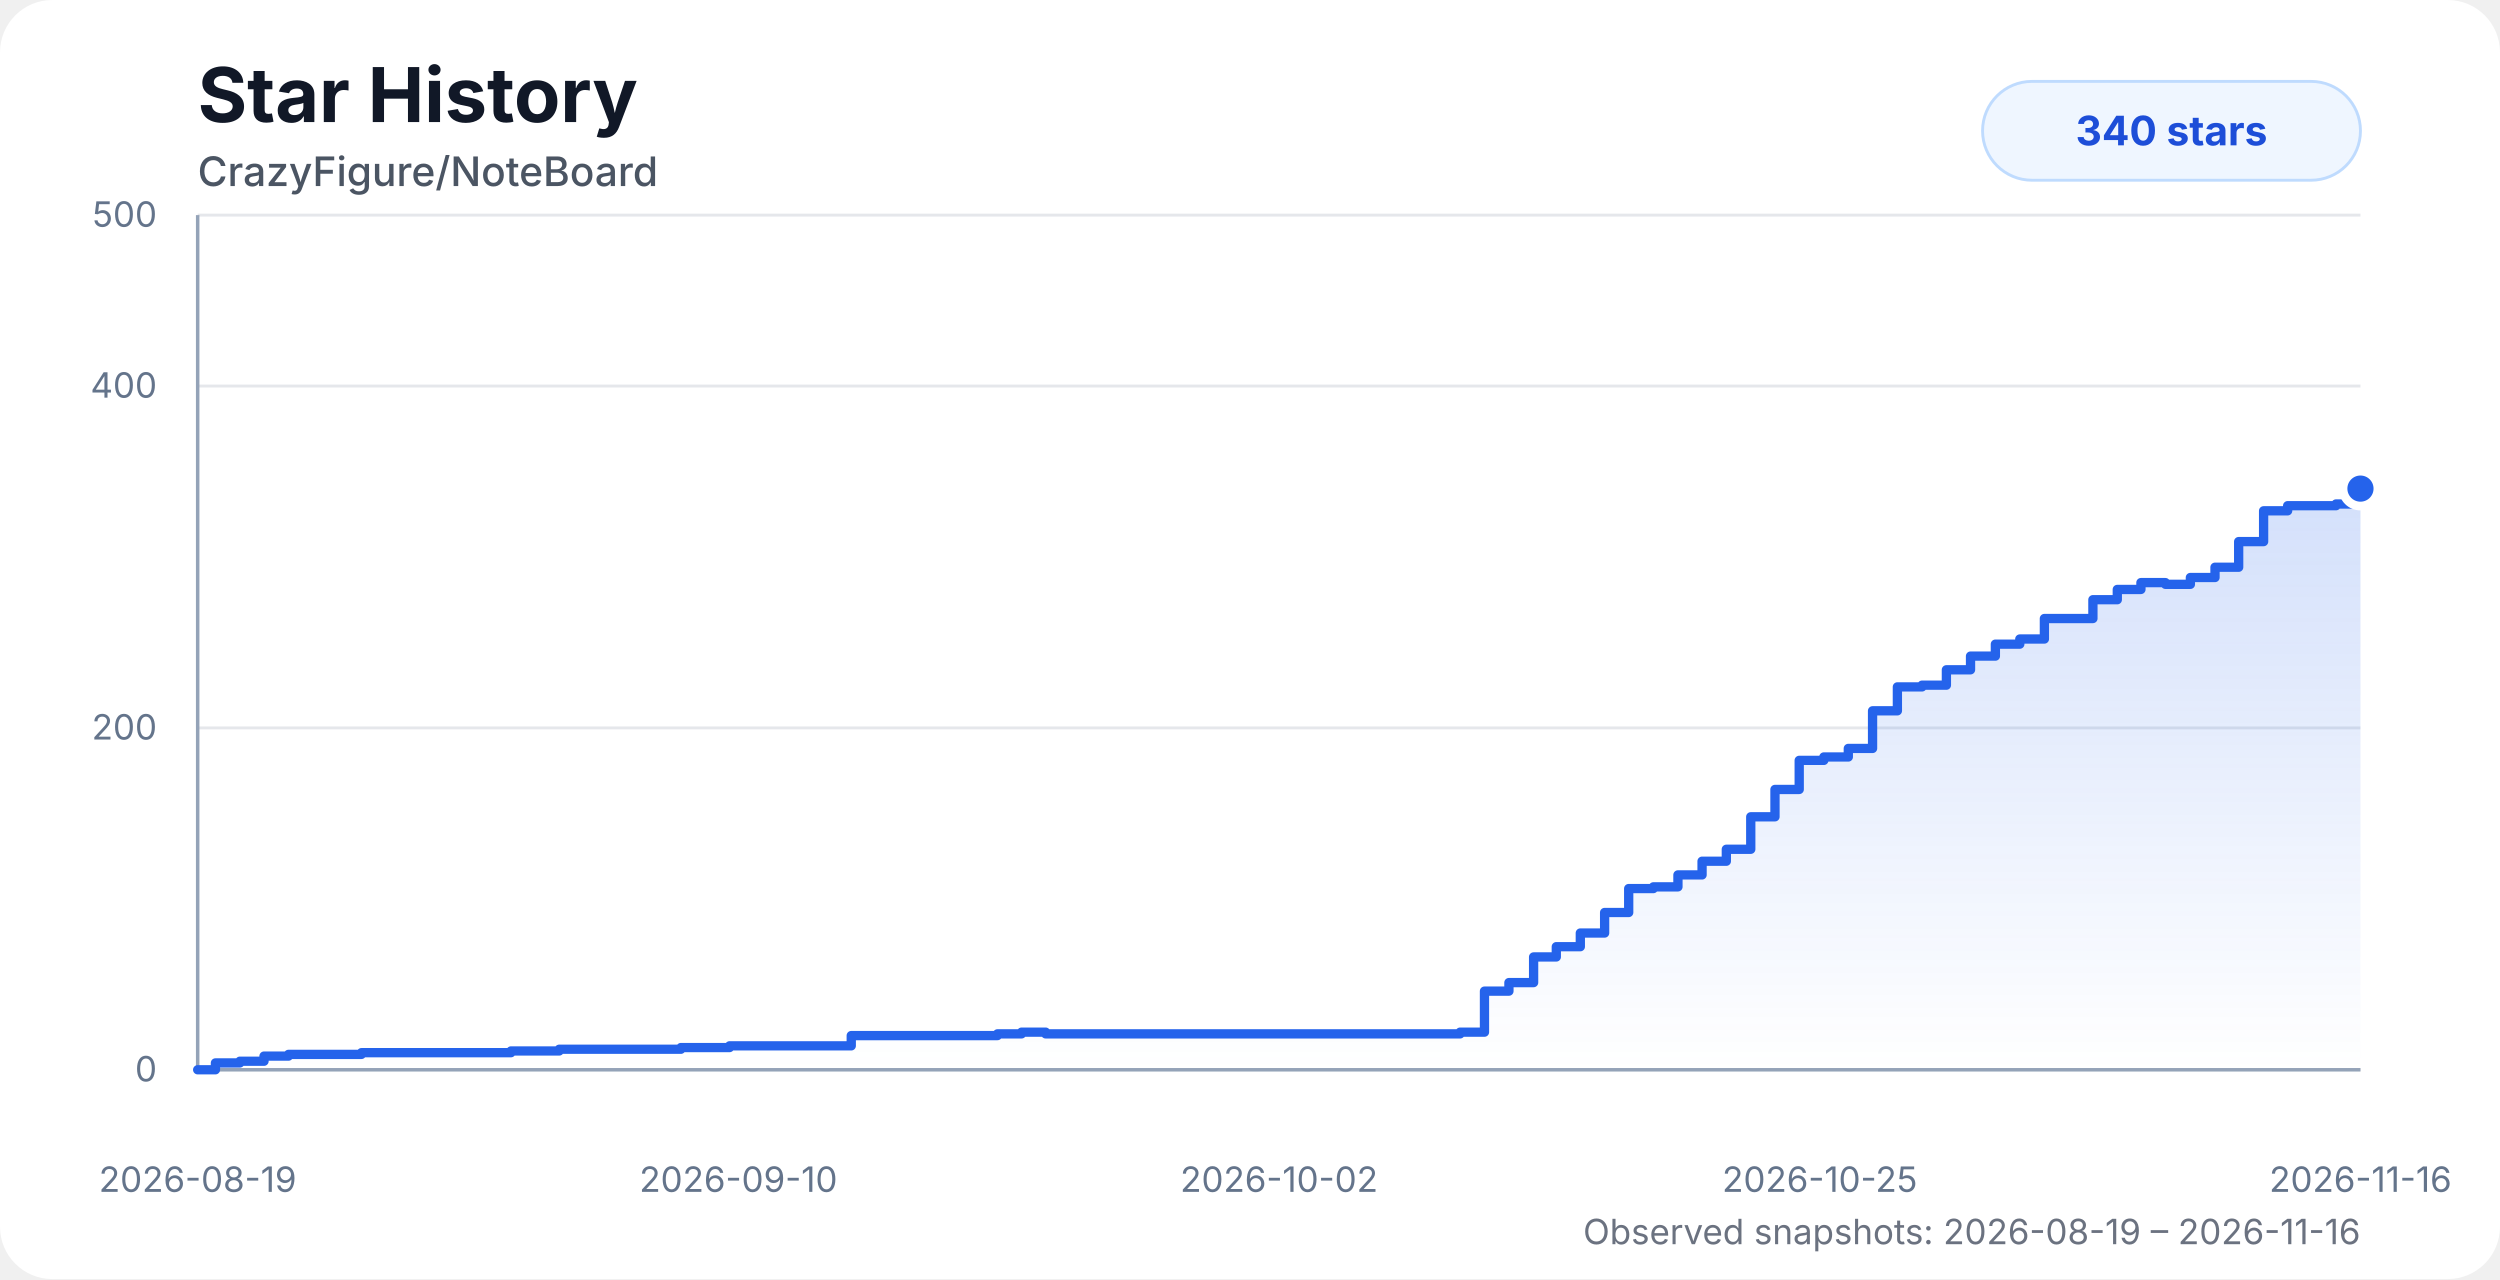
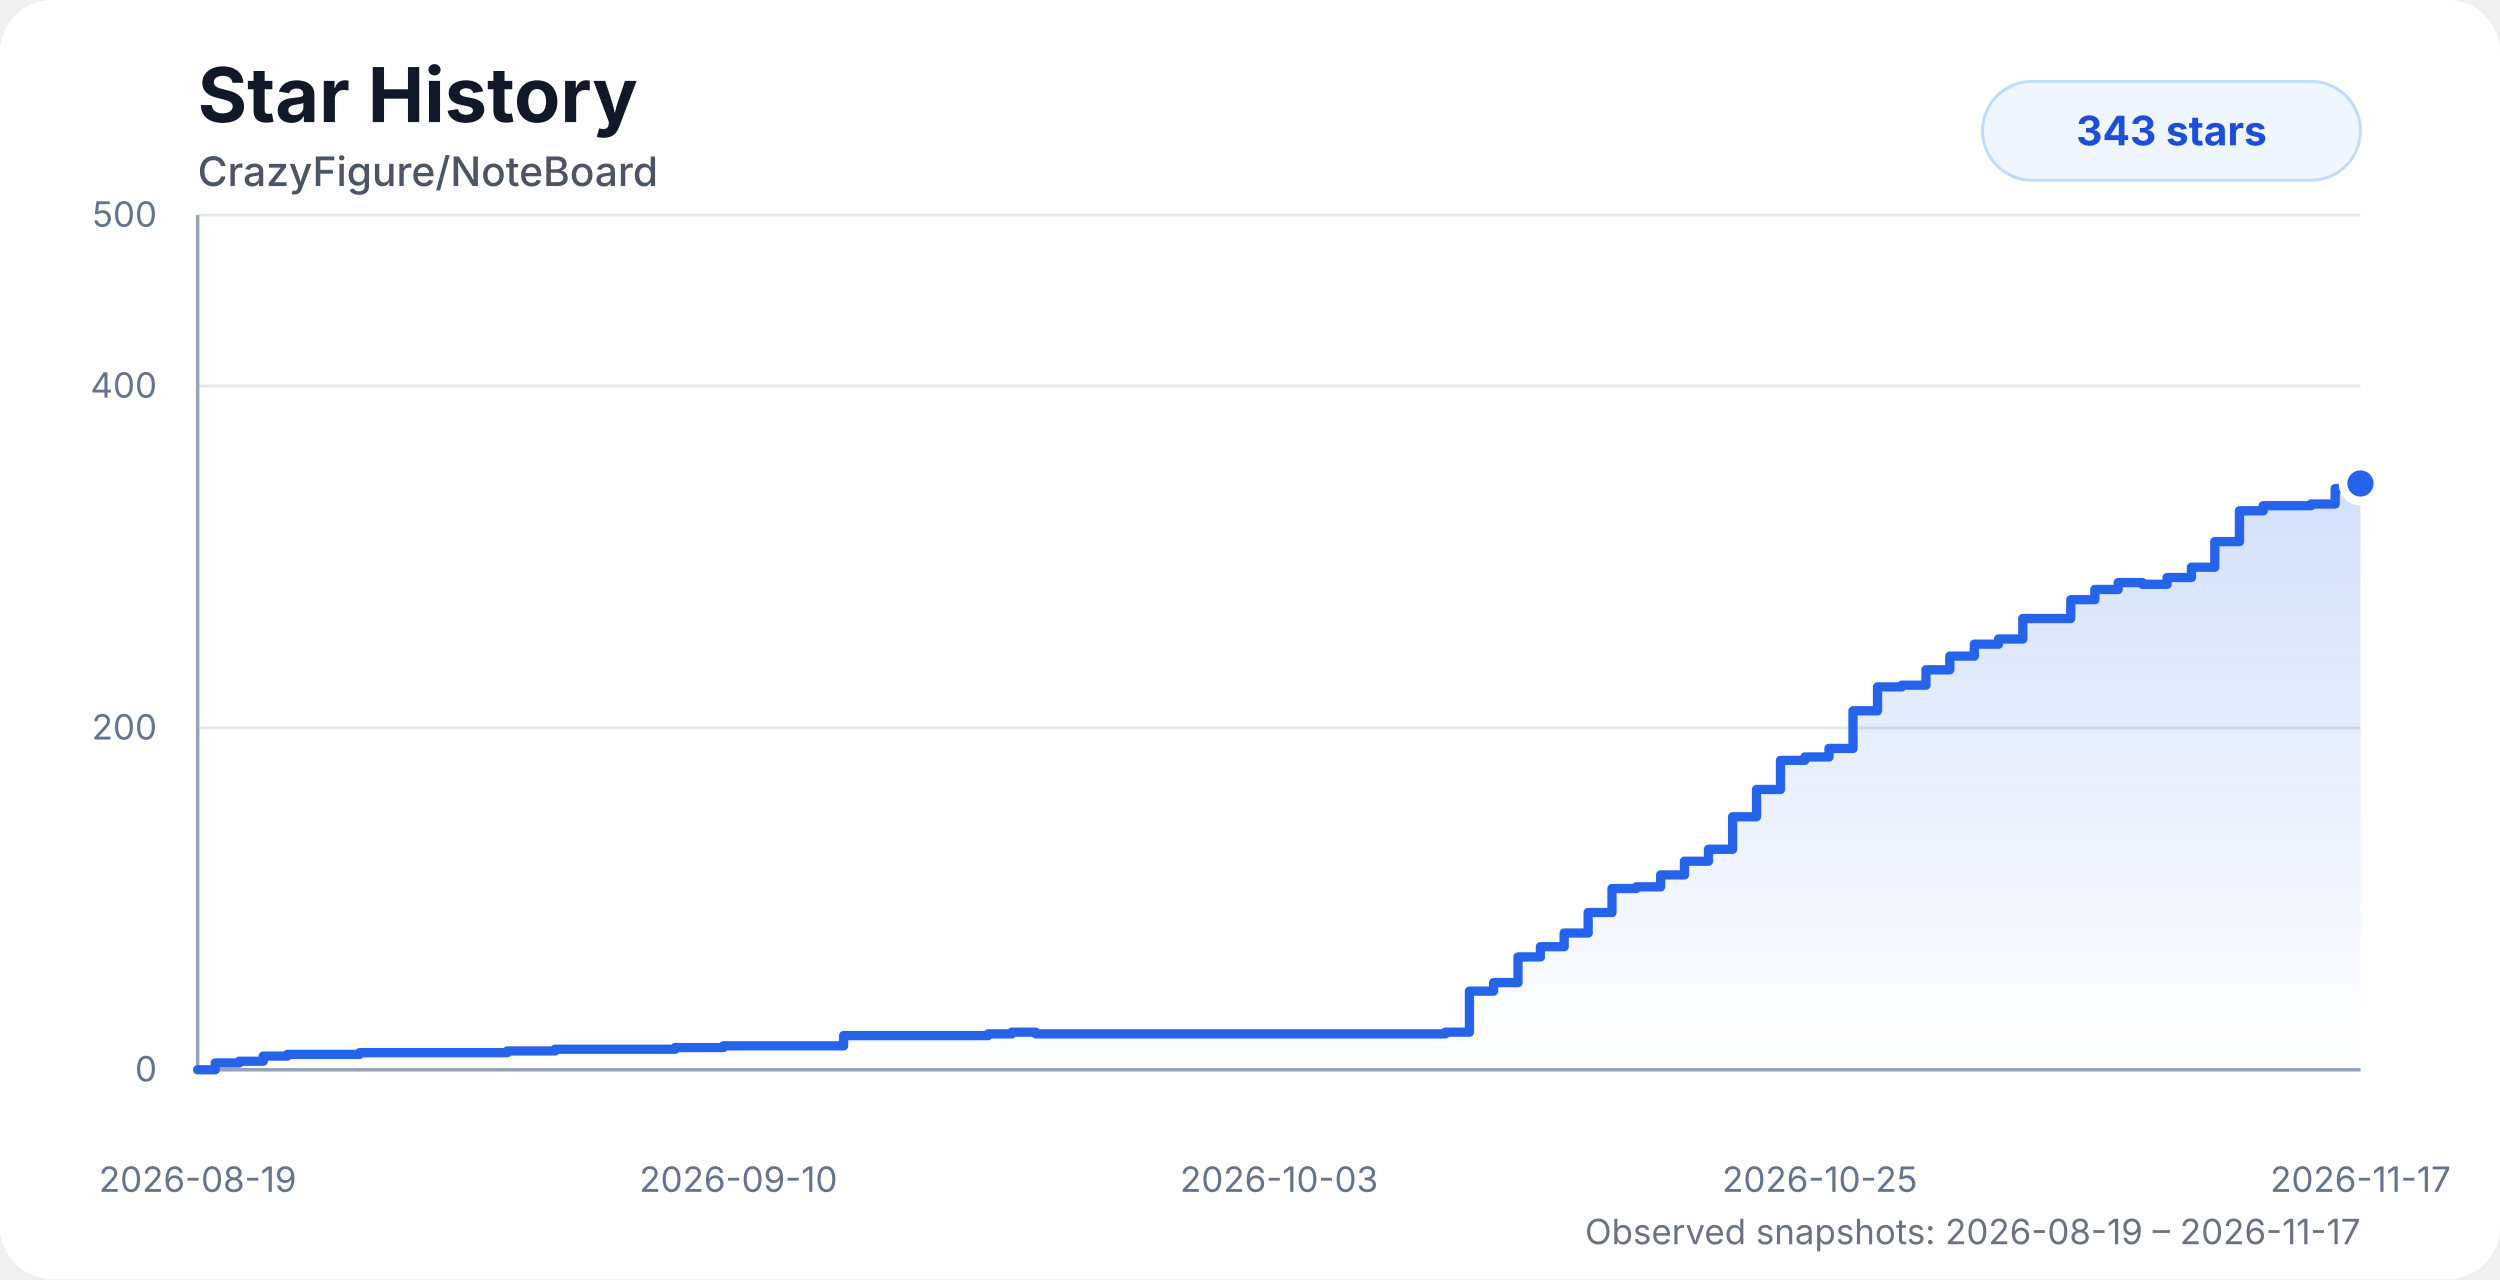
<svg xmlns="http://www.w3.org/2000/svg" width="860" height="440" viewBox="0 0 860 440" role="img" aria-labelledby="title desc">
  <style>
    .chart-bg { fill: #ffffff; }
    .title { fill: #111827; font: 700 26px system-ui, -apple-system, BlinkMacSystemFont, "Segoe UI", sans-serif; }
    .subtitle { fill: #4b5563; font: 500 14px system-ui, -apple-system, BlinkMacSystemFont, "Segoe UI", sans-serif; }
    .axis-label { fill: #64748b; font: 12px system-ui, -apple-system, BlinkMacSystemFont, "Segoe UI", sans-serif; }
    .grid { stroke: #e5e7eb; stroke-width: 1; }
    .axis { stroke: #94a3b8; stroke-width: 1.2; }
    .area { fill: url(#starGradient); opacity: 0.28; }
    .line { fill: none; stroke: #2563eb; stroke-width: 3.2; stroke-linecap: round; stroke-linejoin: round; }
    .dot { fill: #2563eb; stroke: #ffffff; stroke-width: 3; }
    .badge { fill: #eff6ff; stroke: #bfdbfe; }
    .badge-text { fill: #1d4ed8; font: 700 14px system-ui, -apple-system, BlinkMacSystemFont, "Segoe UI", sans-serif; }
    .status { fill: #6b7280; font: 12px system-ui, -apple-system, BlinkMacSystemFont, "Segoe UI", sans-serif; }
    @media (prefers-color-scheme: dark) {
      .chart-bg { fill: #0d1117; }
      .title { fill: #f8fafc; }
      .subtitle { fill: #cbd5e1; }
      .axis-label { fill: #94a3b8; }
      .grid { stroke: #1f2937; }
      .axis { stroke: #475569; }
      .dot { stroke: #0d1117; }
      .badge { fill: #172554; stroke: #1d4ed8; }
      .badge-text { fill: #bfdbfe; }
      .status { fill: #94a3b8; }
    }
  </style>
  <defs>
    <linearGradient id="starGradient" x1="0" x2="0" y1="0" y2="1">
      <stop offset="0%" stop-color="#2563eb" stop-opacity="0.72" />
      <stop offset="100%" stop-color="#2563eb" stop-opacity="0" />
    </linearGradient>
  </defs>
  <rect class="chart-bg" width="860" height="440" rx="18" />
  <text class="title" x="68" y="42">Star History</text>
  <text class="subtitle" x="68" y="64">CrazyFigure/NoteBoard</text>
  <g>
    <line class="grid" x1="68" y1="368" x2="812" y2="368" />
    <line class="grid" x1="68" y1="250.4" x2="812" y2="250.4" />
    <line class="grid" x1="68" y1="132.8" x2="812" y2="132.8" />
    <line class="grid" x1="68" y1="74" x2="812" y2="74" />
    <line class="axis" x1="68" y1="74" x2="68" y2="368" />
    <line class="axis" x1="68" y1="368" x2="812" y2="368" />
    <text class="axis-label" x="54" y="372" text-anchor="end">0</text>
    <text class="axis-label" x="54" y="254.4" text-anchor="end">200</text>
    <text class="axis-label" x="54" y="136.8" text-anchor="end">400</text>
    <text class="axis-label" x="54" y="78" text-anchor="end">500</text>
    <text class="axis-label" x="68" y="410" text-anchor="middle">2026-08-19</text>
    <text class="axis-label" x="254" y="410" text-anchor="middle">2026-09-10</text>
-     <text class="axis-label" x="440" y="410" text-anchor="middle">2026-10-02</text>
+     <text class="axis-label" x="440" y="410" text-anchor="middle">2026-10-03</text>
    <text class="axis-label" x="626" y="410" text-anchor="middle">2026-10-25</text>
-     <text class="axis-label" x="812" y="410" text-anchor="middle">2026-11-16</text>
+     <text class="axis-label" x="812" y="410" text-anchor="middle">2026-11-17</text>
  </g>
-   <path class="area" d="M 68 368 H 68 V 368 H 74.11 V 365.65 H 82.51 V 365.06 H 90.82 V 363.3 H 99.24 V 362.71 H 107.61 V 362.71 H 115.93 V 362.71 H 124.34 V 362.12 H 135.68 V 362.12 H 144.65 V 362.12 H 151.25 V 362.12 H 159.23 V 362.12 H 167.69 V 362.12 H 175.78 V 361.53 H 184.02 V 361.53 H 192.37 V 360.94 H 200.78 V 360.94 H 209.08 V 360.94 H 217.52 V 360.94 H 225.92 V 360.94 H 234.23 V 360.36 H 242.61 V 360.36 H 250.97 V 359.77 H 259.35 V 359.77 H 267.64 V 359.77 H 276.14 V 359.77 H 284.56 V 359.77 H 292.83 V 356.24 H 301.18 V 356.24 H 309.56 V 356.24 H 317.86 V 356.24 H 326.22 V 356.24 H 334.73 V 356.24 H 343.13 V 355.65 H 351.42 V 355.06 H 359.7 V 355.65 H 368.11 V 355.65 H 376.46 V 355.65 H 384.82 V 355.65 H 393.34 V 355.65 H 401.85 V 355.65 H 410.2 V 355.65 H 418.5 V 355.65 H 427 V 355.65 H 435.3 V 355.65 H 443.51 V 355.65 H 452.01 V 355.65 H 460.44 V 355.65 H 468.95 V 355.65 H 477.2 V 355.65 H 485.64 V 355.65 H 493.99 V 355.65 H 502.28 V 355.06 H 510.66 V 340.95 H 519.07 V 338.01 H 527.56 V 329.19 H 535.37 V 325.66 H 543.63 V 320.96 H 551.99 V 313.9 H 560.27 V 305.67 H 568.76 V 305.08 H 577.21 V 300.97 H 585.51 V 296.26 H 593.86 V 292.15 H 602.26 V 280.98 H 610.59 V 271.57 H 618.93 V 261.57 H 627.4 V 260.4 H 635.82 V 257.46 H 644.16 V 244.52 H 652.7 V 236.29 H 661.18 V 235.7 H 669.56 V 230.41 H 677.86 V 225.7 H 686.41 V 221.59 H 694.81 V 219.82 H 703.27 V 212.77 H 711.48 V 212.77 H 719.96 V 206.3 H 728.35 V 202.77 H 736.48 V 200.42 H 744.91 V 201.01 H 753.49 V 198.66 H 761.96 V 195.13 H 770.1 V 186.31 H 778.68 V 175.72 H 786.95 V 173.96 H 795.13 V 173.96 H 803.59 V 173.37 H 812 V 168.08 L 812 368 L 68 368 Z" />
-   <path class="line" d="M 68 368 H 68 V 368 H 74.11 V 365.65 H 82.51 V 365.06 H 90.82 V 363.3 H 99.24 V 362.71 H 107.61 V 362.71 H 115.93 V 362.71 H 124.34 V 362.12 H 135.68 V 362.12 H 144.65 V 362.12 H 151.25 V 362.12 H 159.23 V 362.12 H 167.69 V 362.12 H 175.78 V 361.53 H 184.02 V 361.53 H 192.37 V 360.94 H 200.78 V 360.94 H 209.08 V 360.94 H 217.52 V 360.94 H 225.92 V 360.94 H 234.23 V 360.36 H 242.61 V 360.36 H 250.97 V 359.77 H 259.35 V 359.77 H 267.64 V 359.77 H 276.14 V 359.77 H 284.56 V 359.77 H 292.83 V 356.24 H 301.18 V 356.24 H 309.56 V 356.24 H 317.86 V 356.24 H 326.22 V 356.24 H 334.73 V 356.24 H 343.13 V 355.65 H 351.42 V 355.06 H 359.7 V 355.65 H 368.11 V 355.65 H 376.46 V 355.65 H 384.82 V 355.65 H 393.34 V 355.65 H 401.85 V 355.65 H 410.2 V 355.65 H 418.5 V 355.65 H 427 V 355.65 H 435.3 V 355.65 H 443.51 V 355.65 H 452.01 V 355.65 H 460.44 V 355.65 H 468.95 V 355.65 H 477.2 V 355.65 H 485.64 V 355.65 H 493.99 V 355.65 H 502.28 V 355.06 H 510.66 V 340.95 H 519.07 V 338.01 H 527.56 V 329.19 H 535.37 V 325.66 H 543.63 V 320.96 H 551.99 V 313.9 H 560.27 V 305.67 H 568.76 V 305.08 H 577.21 V 300.97 H 585.51 V 296.26 H 593.86 V 292.15 H 602.26 V 280.98 H 610.59 V 271.57 H 618.93 V 261.57 H 627.4 V 260.4 H 635.82 V 257.46 H 644.16 V 244.52 H 652.7 V 236.29 H 661.18 V 235.7 H 669.56 V 230.41 H 677.86 V 225.7 H 686.41 V 221.59 H 694.81 V 219.82 H 703.27 V 212.77 H 711.48 V 212.77 H 719.96 V 206.3 H 728.35 V 202.77 H 736.48 V 200.42 H 744.91 V 201.01 H 753.49 V 198.66 H 761.96 V 195.13 H 770.1 V 186.31 H 778.68 V 175.72 H 786.95 V 173.96 H 795.13 V 173.96 H 803.59 V 173.37 H 812 V 168.08" />
-   <circle class="dot" cx="812" cy="168.08" r="6" />
+   <path class="area" d="M 68 368 H 68 V 368 H 74.04 V 365.65 H 82.34 V 365.06 H 90.56 V 363.3 H 98.87 V 362.71 H 107.14 V 362.71 H 115.37 V 362.71 H 123.68 V 362.12 H 134.89 V 362.12 H 143.75 V 362.12 H 150.28 V 362.12 H 158.17 V 362.12 H 166.53 V 362.12 H 174.52 V 361.53 H 182.66 V 361.53 H 190.92 V 360.94 H 199.22 V 360.94 H 207.43 V 360.94 H 215.77 V 360.94 H 224.08 V 360.94 H 232.28 V 360.36 H 240.57 V 360.36 H 248.83 V 359.77 H 257.11 V 359.77 H 265.31 V 359.77 H 273.71 V 359.77 H 282.03 V 359.77 H 290.2 V 356.24 H 298.46 V 356.24 H 306.73 V 356.24 H 314.94 V 356.24 H 323.2 V 356.24 H 331.61 V 356.24 H 339.91 V 355.65 H 348.11 V 355.06 H 356.29 V 355.65 H 364.61 V 355.65 H 372.85 V 355.65 H 381.12 V 355.65 H 389.54 V 355.65 H 397.95 V 355.65 H 406.2 V 355.65 H 414.4 V 355.65 H 422.81 V 355.65 H 431.01 V 355.65 H 439.12 V 355.65 H 447.52 V 355.65 H 455.85 V 355.65 H 464.27 V 355.65 H 472.42 V 355.65 H 480.76 V 355.65 H 489.01 V 355.65 H 497.21 V 355.06 H 505.49 V 340.95 H 513.8 V 338.01 H 522.19 V 329.19 H 529.91 V 325.66 H 538.07 V 320.96 H 546.33 V 313.9 H 554.52 V 305.67 H 562.91 V 305.08 H 571.26 V 300.97 H 579.46 V 296.26 H 587.72 V 292.15 H 596.02 V 280.98 H 604.25 V 271.57 H 612.49 V 261.57 H 620.86 V 260.4 H 629.18 V 257.46 H 637.43 V 244.52 H 645.87 V 236.29 H 654.25 V 235.7 H 662.53 V 230.41 H 670.73 V 225.7 H 679.18 V 221.59 H 687.49 V 219.82 H 695.84 V 212.77 H 703.95 V 212.77 H 712.34 V 206.3 H 720.63 V 202.77 H 728.67 V 200.42 H 737 V 201.01 H 745.48 V 198.66 H 753.85 V 195.13 H 761.89 V 186.31 H 770.37 V 175.72 H 778.55 V 173.96 H 786.63 V 173.96 H 794.99 V 173.37 H 803.3 V 168.08 H 812 V 166.32 L 812 368 L 68 368 Z" />
+   <path class="line" d="M 68 368 H 68 V 368 H 74.04 V 365.65 H 82.34 V 365.06 H 90.56 V 363.3 H 98.87 V 362.71 H 107.14 V 362.71 H 115.37 V 362.71 H 123.68 V 362.12 H 134.89 V 362.12 H 143.75 V 362.12 H 150.28 V 362.12 H 158.17 V 362.12 H 166.53 V 362.12 H 174.52 V 361.53 H 182.66 V 361.53 H 190.92 V 360.94 H 199.22 V 360.94 H 207.43 V 360.94 H 215.77 V 360.94 H 224.08 V 360.94 H 232.28 V 360.36 H 240.57 V 360.36 H 248.83 V 359.77 H 257.11 V 359.77 H 265.31 V 359.77 H 273.71 V 359.77 H 282.03 V 359.77 H 290.2 V 356.24 H 298.46 V 356.24 H 306.73 V 356.24 H 314.94 V 356.24 H 323.2 V 356.24 H 331.61 V 356.24 H 339.91 V 355.65 H 348.11 V 355.06 H 356.29 V 355.65 H 364.61 V 355.65 H 372.85 V 355.65 H 381.12 V 355.65 H 389.54 V 355.65 H 397.95 V 355.65 H 406.2 V 355.65 H 414.4 V 355.65 H 422.81 V 355.65 H 431.01 V 355.65 H 439.12 V 355.65 H 447.52 V 355.65 H 455.85 V 355.65 H 464.27 V 355.65 H 472.42 V 355.65 H 480.76 V 355.65 H 489.01 V 355.65 H 497.21 V 355.06 H 505.49 V 340.95 H 513.8 V 338.01 H 522.19 V 329.19 H 529.91 V 325.66 H 538.07 V 320.96 H 546.33 V 313.9 H 554.52 V 305.67 H 562.91 V 305.08 H 571.26 V 300.97 H 579.46 V 296.26 H 587.72 V 292.15 H 596.02 V 280.98 H 604.25 V 271.57 H 612.49 V 261.57 H 620.86 V 260.4 H 629.18 V 257.46 H 637.43 V 244.52 H 645.87 V 236.29 H 654.25 V 235.7 H 662.53 V 230.41 H 670.73 V 225.7 H 679.18 V 221.59 H 687.49 V 219.82 H 695.84 V 212.77 H 703.95 V 212.77 H 712.34 V 206.3 H 720.63 V 202.77 H 728.67 V 200.42 H 737 V 201.01 H 745.48 V 198.66 H 753.85 V 195.13 H 761.89 V 186.31 H 770.37 V 175.72 H 778.55 V 173.96 H 786.63 V 173.96 H 794.99 V 173.37 H 803.3 V 168.08 H 812 V 166.32" />
+   <circle class="dot" cx="812" cy="166.32" r="6" />
  <rect class="badge" x="682" y="28" width="130" height="34" rx="17" />
-   <text class="badge-text" x="747" y="50" text-anchor="middle">340 stars</text>
-   <text class="status" x="812" y="428" text-anchor="end">Observed snapshots: 2026-08-19 – 2026-11-16</text>
+   <text class="badge-text" x="747" y="50" text-anchor="middle">343 stars</text>
+   <text class="status" x="812" y="428" text-anchor="end">Observed snapshots: 2026-08-19 – 2026-11-17</text>
</svg>
